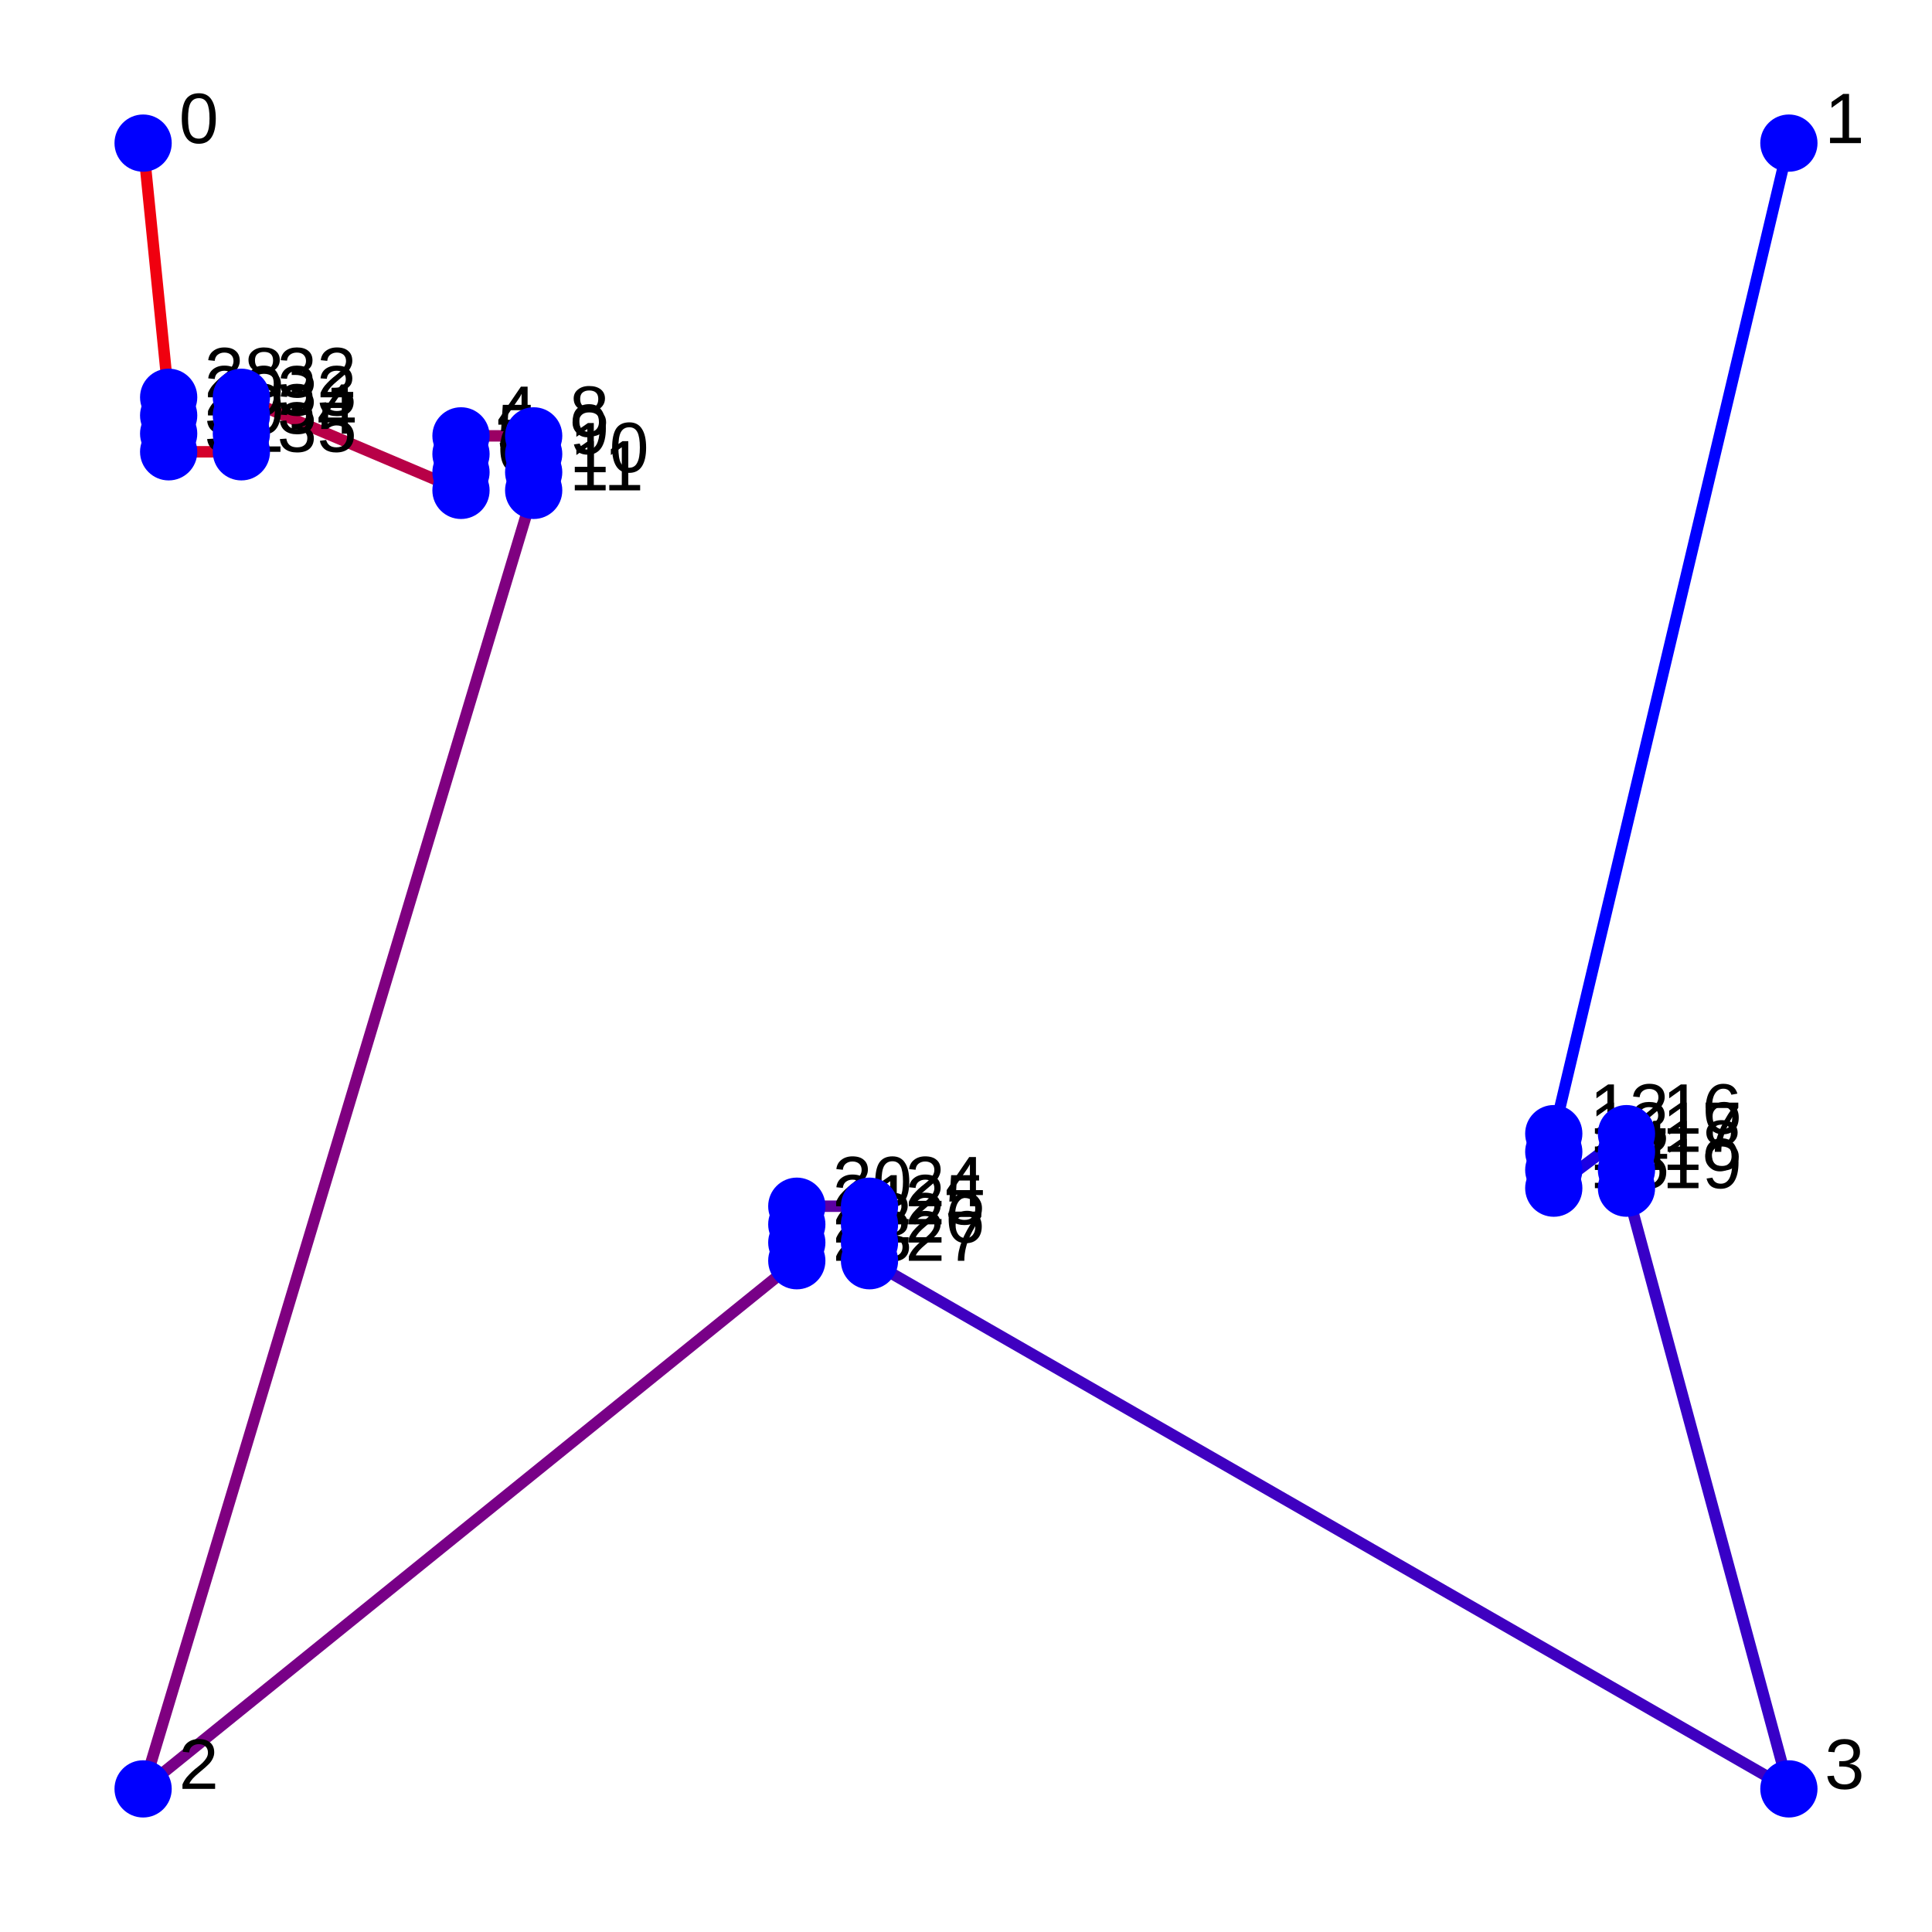
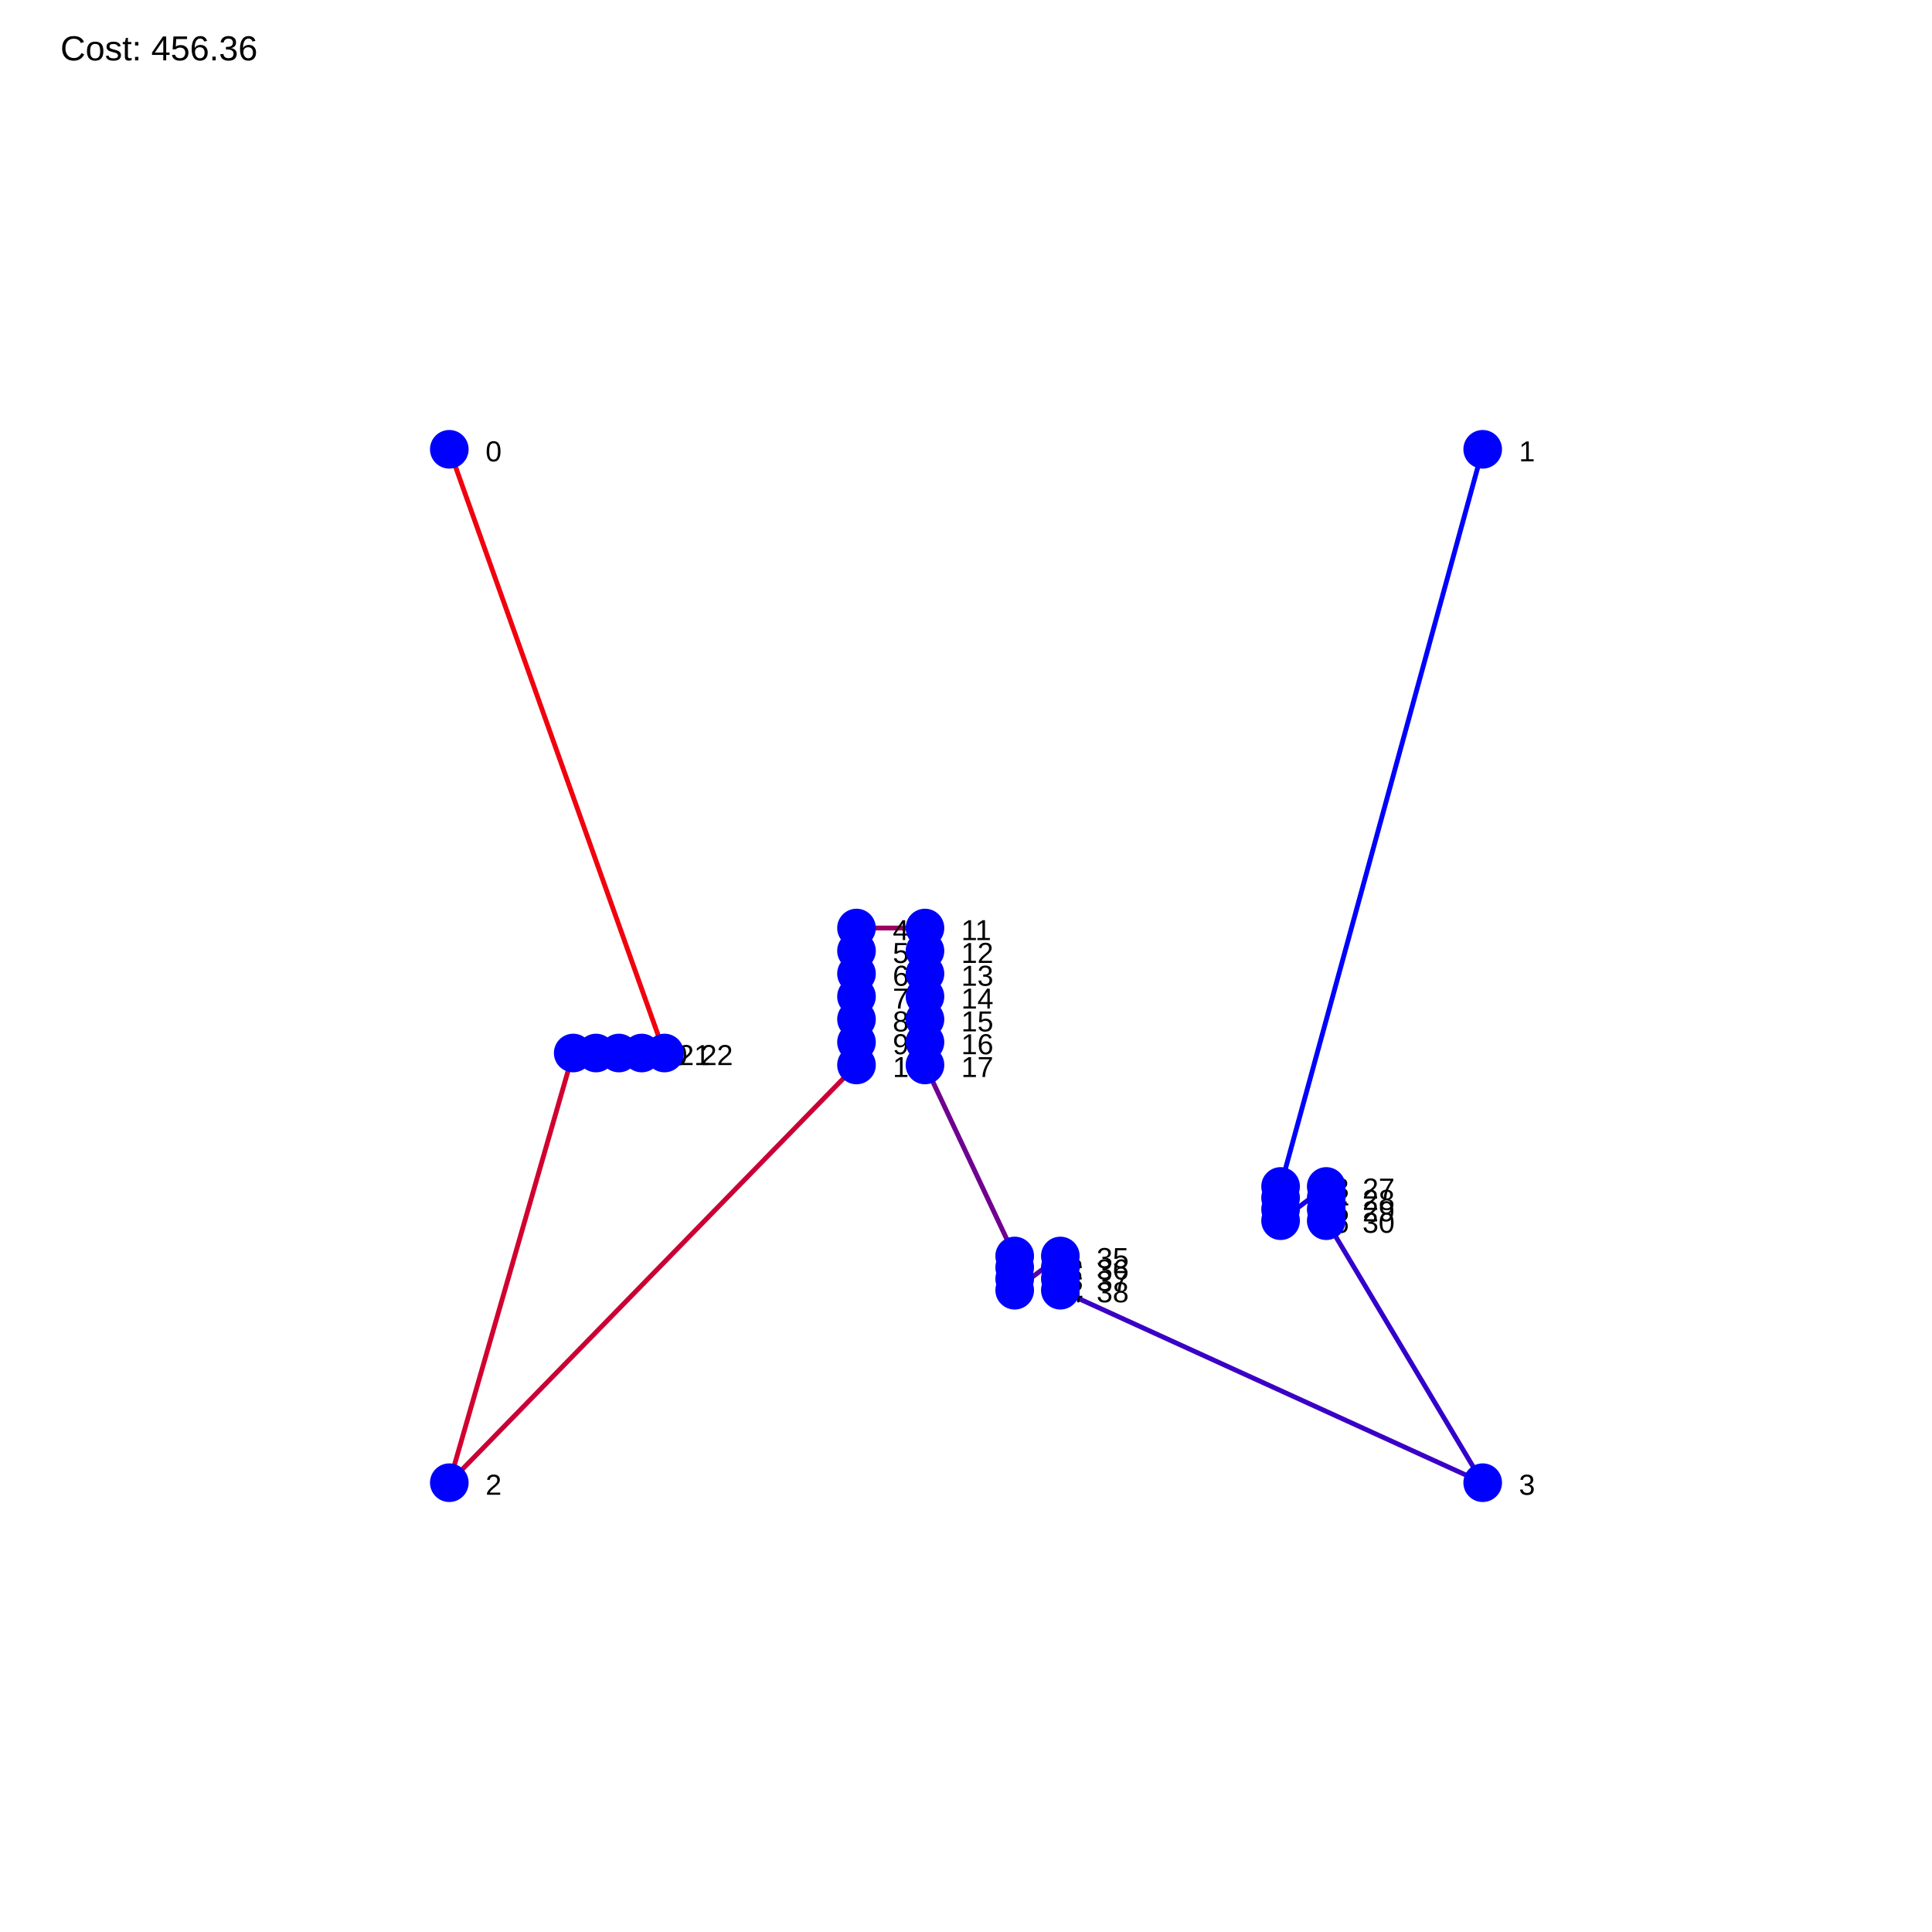
- <svg xmlns="http://www.w3.org/2000/svg" viewBox="-5 -5 135 135">
-   <rect x="-5" y="-5" width="135" height="135" fill="white" />
+ <svg xmlns="http://www.w3.org/2000/svg" width="800" height="800" viewBox="-167.442 -167.442 800 800">
+   <rect x="-167.442" y="-167.442" width="800" height="800" fill="white" />
  <g>
-     <line x1="120" y1="5" x2="103.571" y2="74.214" stroke="rgb(0,0,255)" stroke-width="0.8" />
-     <line x1="103.571" y1="74.214" x2="103.571" y2="75.484" stroke="rgb(7,0,248)" stroke-width="0.8" />
-     <line x1="103.571" y1="75.484" x2="103.571" y2="76.754" stroke="rgb(14,0,241)" stroke-width="0.8" />
-     <line x1="103.571" y1="76.754" x2="103.571" y2="78.024" stroke="rgb(21,0,234)" stroke-width="0.8" />
-     <line x1="103.571" y1="78.024" x2="108.651" y2="74.214" stroke="rgb(28,0,227)" stroke-width="0.8" />
-     <line x1="108.651" y1="74.214" x2="108.651" y2="75.484" stroke="rgb(35,0,220)" stroke-width="0.8" />
-     <line x1="108.651" y1="75.484" x2="108.651" y2="76.754" stroke="rgb(42,0,213)" stroke-width="0.8" />
-     <line x1="108.651" y1="76.754" x2="108.651" y2="78.024" stroke="rgb(49,0,206)" stroke-width="0.8" />
-     <line x1="108.651" y1="78.024" x2="120" y2="120" stroke="rgb(56,0,199)" stroke-width="0.8" />
-     <line x1="120" y1="120" x2="55.757" y2="83.095" stroke="rgb(63,0,192)" stroke-width="0.8" />
-     <line x1="55.757" y1="83.095" x2="55.757" y2="81.825" stroke="rgb(70,0,185)" stroke-width="0.8" />
-     <line x1="55.757" y1="81.825" x2="55.757" y2="80.555" stroke="rgb(77,0,178)" stroke-width="0.8" />
-     <line x1="55.757" y1="80.555" x2="55.757" y2="79.285" stroke="rgb(85,0,170)" stroke-width="0.8" />
-     <line x1="55.757" y1="79.285" x2="50.677" y2="79.285" stroke="rgb(92,0,163)" stroke-width="0.8" />
-     <line x1="50.677" y1="79.285" x2="50.677" y2="80.555" stroke="rgb(99,0,156)" stroke-width="0.8" />
-     <line x1="50.677" y1="80.555" x2="50.677" y2="81.825" stroke="rgb(106,0,149)" stroke-width="0.8" />
-     <line x1="50.677" y1="81.825" x2="50.677" y2="83.095" stroke="rgb(113,0,142)" stroke-width="0.8" />
-     <line x1="50.677" y1="83.095" x2="5" y2="120" stroke="rgb(120,0,135)" stroke-width="0.8" />
-     <line x1="5" y1="120" x2="32.291" y2="29.266" stroke="rgb(127,0,128)" stroke-width="0.8" />
-     <line x1="32.291" y1="29.266" x2="32.291" y2="27.996" stroke="rgb(134,0,121)" stroke-width="0.8" />
-     <line x1="32.291" y1="27.996" x2="32.291" y2="26.726" stroke="rgb(141,0,114)" stroke-width="0.8" />
-     <line x1="32.291" y1="26.726" x2="32.291" y2="25.456" stroke="rgb(148,0,107)" stroke-width="0.8" />
-     <line x1="32.291" y1="25.456" x2="27.212" y2="25.456" stroke="rgb(155,0,100)" stroke-width="0.8" />
-     <line x1="27.212" y1="25.456" x2="27.212" y2="26.726" stroke="rgb(162,0,93)" stroke-width="0.8" />
-     <line x1="27.212" y1="26.726" x2="27.212" y2="27.996" stroke="rgb(170,0,85)" stroke-width="0.8" />
-     <line x1="27.212" y1="27.996" x2="27.212" y2="29.266" stroke="rgb(177,0,78)" stroke-width="0.8" />
-     <line x1="27.212" y1="29.266" x2="11.866" y2="22.76" stroke="rgb(184,0,71)" stroke-width="0.8" />
-     <line x1="11.866" y1="22.76" x2="11.866" y2="24.03" stroke="rgb(191,0,64)" stroke-width="0.8" />
-     <line x1="11.866" y1="24.03" x2="11.866" y2="25.3" stroke="rgb(198,0,57)" stroke-width="0.8" />
-     <line x1="11.866" y1="25.3" x2="11.866" y2="26.57" stroke="rgb(205,0,50)" stroke-width="0.8" />
-     <line x1="11.866" y1="26.57" x2="6.785" y2="26.57" stroke="rgb(212,0,43)" stroke-width="0.8" />
-     <line x1="6.785" y1="26.57" x2="6.785" y2="25.3" stroke="rgb(219,0,36)" stroke-width="0.8" />
-     <line x1="6.785" y1="25.3" x2="6.785" y2="24.03" stroke="rgb(226,0,29)" stroke-width="0.8" />
-     <line x1="6.785" y1="24.03" x2="6.785" y2="22.76" stroke="rgb(233,0,22)" stroke-width="0.8" />
-     <line x1="6.785" y1="22.76" x2="5" y2="5" stroke="rgb(240,0,15)" stroke-width="0.8" />
-     <line x1="5" y1="5" x2="5" y2="5" stroke="rgb(247,0,8)" stroke-width="0.8" />
+     <line x1="446.512" y1="18.605" x2="362.824" y2="323.846" stroke="rgb(0,0,255)" stroke-width="2" />
+     <line x1="362.824" y1="323.846" x2="362.824" y2="328.572" stroke="rgb(6,0,249)" stroke-width="2" />
+     <line x1="362.824" y1="328.572" x2="362.824" y2="333.298" stroke="rgb(13,0,242)" stroke-width="2" />
+     <line x1="362.824" y1="333.298" x2="362.824" y2="338.023" stroke="rgb(19,0,236)" stroke-width="2" />
+     <line x1="362.824" y1="338.023" x2="381.726" y2="323.846" stroke="rgb(26,0,229)" stroke-width="2" />
+     <line x1="381.726" y1="323.846" x2="381.726" y2="328.572" stroke="rgb(32,0,223)" stroke-width="2" />
+     <line x1="381.726" y1="328.572" x2="381.726" y2="333.298" stroke="rgb(39,0,216)" stroke-width="2" />
+     <line x1="381.726" y1="333.298" x2="381.726" y2="338.023" stroke="rgb(45,0,210)" stroke-width="2" />
+     <line x1="381.726" y1="338.023" x2="446.512" y2="446.512" stroke="rgb(52,0,203)" stroke-width="2" />
+     <line x1="446.512" y1="446.512" x2="271.622" y2="366.813" stroke="rgb(58,0,197)" stroke-width="2" />
+     <line x1="271.622" y1="366.813" x2="271.622" y2="362.088" stroke="rgb(65,0,190)" stroke-width="2" />
+     <line x1="271.622" y1="362.088" x2="271.622" y2="357.362" stroke="rgb(71,0,184)" stroke-width="2" />
+     <line x1="271.622" y1="357.362" x2="271.622" y2="352.637" stroke="rgb(78,0,177)" stroke-width="2" />
+     <line x1="271.622" y1="352.637" x2="252.72" y2="366.813" stroke="rgb(85,0,170)" stroke-width="2" />
+     <line x1="252.72" y1="366.813" x2="252.72" y2="362.088" stroke="rgb(91,0,164)" stroke-width="2" />
+     <line x1="252.72" y1="362.088" x2="252.72" y2="357.362" stroke="rgb(98,0,157)" stroke-width="2" />
+     <line x1="252.72" y1="357.362" x2="252.72" y2="352.637" stroke="rgb(104,0,151)" stroke-width="2" />
+     <line x1="252.72" y1="352.637" x2="215.57" y2="273.541" stroke="rgb(111,0,144)" stroke-width="2" />
+     <line x1="215.57" y1="273.541" x2="215.57" y2="264.09" stroke="rgb(117,0,138)" stroke-width="2" />
+     <line x1="215.57" y1="264.09" x2="215.57" y2="254.639" stroke="rgb(124,0,131)" stroke-width="2" />
+     <line x1="215.57" y1="254.639" x2="215.57" y2="245.188" stroke="rgb(130,0,125)" stroke-width="2" />
+     <line x1="215.57" y1="245.188" x2="215.57" y2="235.737" stroke="rgb(137,0,118)" stroke-width="2" />
+     <line x1="215.57" y1="235.737" x2="215.57" y2="226.286" stroke="rgb(143,0,112)" stroke-width="2" />
+     <line x1="215.57" y1="226.286" x2="215.57" y2="216.834" stroke="rgb(150,0,105)" stroke-width="2" />
+     <line x1="215.57" y1="216.834" x2="187.216" y2="216.834" stroke="rgb(156,0,99)" stroke-width="2" />
+     <line x1="187.216" y1="216.834" x2="187.216" y2="226.286" stroke="rgb(163,0,92)" stroke-width="2" />
+     <line x1="187.216" y1="226.286" x2="187.216" y2="235.737" stroke="rgb(170,0,85)" stroke-width="2" />
+     <line x1="187.216" y1="235.737" x2="187.216" y2="245.188" stroke="rgb(176,0,79)" stroke-width="2" />
+     <line x1="187.216" y1="245.188" x2="187.216" y2="254.639" stroke="rgb(183,0,72)" stroke-width="2" />
+     <line x1="187.216" y1="254.639" x2="187.216" y2="264.09" stroke="rgb(189,0,66)" stroke-width="2" />
+     <line x1="187.216" y1="264.09" x2="187.216" y2="273.541" stroke="rgb(196,0,59)" stroke-width="2" />
+     <line x1="187.216" y1="273.541" x2="18.605" y2="446.512" stroke="rgb(202,0,53)" stroke-width="2" />
+     <line x1="18.605" y1="446.512" x2="69.916" y2="268.59" stroke="rgb(209,0,46)" stroke-width="2" />
+     <line x1="69.916" y1="268.59" x2="79.368" y2="268.59" stroke="rgb(215,0,40)" stroke-width="2" />
+     <line x1="79.368" y1="268.59" x2="88.819" y2="268.59" stroke="rgb(222,0,33)" stroke-width="2" />
+     <line x1="88.819" y1="268.59" x2="98.27" y2="268.59" stroke="rgb(228,0,27)" stroke-width="2" />
+     <line x1="98.27" y1="268.59" x2="107.721" y2="268.59" stroke="rgb(235,0,20)" stroke-width="2" />
+     <line x1="107.721" y1="268.59" x2="18.605" y2="18.605" stroke="rgb(241,0,14)" stroke-width="2" />
+     <line x1="18.605" y1="18.605" x2="18.605" y2="18.605" stroke="rgb(248,0,7)" stroke-width="2" />
  </g>
  <g>
-     <circle cx="5" cy="5" r="2" fill="blue" />
-     <text x="7.5" y="5" font-family="Arial" font-size="5" fill="black">0</text>
-     <circle cx="120" cy="5" r="2" fill="blue" />
-     <text x="122.5" y="5" font-family="Arial" font-size="5" fill="black">1</text>
-     <circle cx="5" cy="120" r="2" fill="blue" />
-     <text x="7.5" y="120" font-family="Arial" font-size="5" fill="black">2</text>
-     <circle cx="120" cy="120" r="2" fill="blue" />
-     <text x="122.5" y="120" font-family="Arial" font-size="5" fill="black">3</text>
-     <circle cx="27.212" cy="25.456" r="2" fill="blue" />
-     <text x="29.712" y="25.456" font-family="Arial" font-size="5" fill="black">4</text>
-     <circle cx="27.212" cy="26.726" r="2" fill="blue" />
-     <text x="29.712" y="26.726" font-family="Arial" font-size="5" fill="black">5</text>
-     <circle cx="27.212" cy="27.996" r="2" fill="blue" />
-     <text x="29.712" y="27.996" font-family="Arial" font-size="5" fill="black">6</text>
-     <circle cx="27.212" cy="29.266" r="2" fill="blue" />
-     <text x="29.712" y="29.266" font-family="Arial" font-size="5" fill="black">7</text>
-     <circle cx="32.291" cy="25.456" r="2" fill="blue" />
-     <text x="34.791" y="25.456" font-family="Arial" font-size="5" fill="black">8</text>
-     <circle cx="32.291" cy="26.726" r="2" fill="blue" />
-     <text x="34.791" y="26.726" font-family="Arial" font-size="5" fill="black">9</text>
-     <circle cx="32.291" cy="27.996" r="2" fill="blue" />
-     <text x="34.791" y="27.996" font-family="Arial" font-size="5" fill="black">10</text>
-     <circle cx="32.291" cy="29.266" r="2" fill="blue" />
-     <text x="34.791" y="29.266" font-family="Arial" font-size="5" fill="black">11</text>
-     <circle cx="103.571" cy="74.214" r="2" fill="blue" />
-     <text x="106.071" y="74.214" font-family="Arial" font-size="5" fill="black">12</text>
-     <circle cx="103.571" cy="75.484" r="2" fill="blue" />
-     <text x="106.071" y="75.484" font-family="Arial" font-size="5" fill="black">13</text>
-     <circle cx="103.571" cy="76.754" r="2" fill="blue" />
-     <text x="106.071" y="76.754" font-family="Arial" font-size="5" fill="black">14</text>
-     <circle cx="103.571" cy="78.024" r="2" fill="blue" />
-     <text x="106.071" y="78.024" font-family="Arial" font-size="5" fill="black">15</text>
-     <circle cx="108.651" cy="74.214" r="2" fill="blue" />
-     <text x="111.151" y="74.214" font-family="Arial" font-size="5" fill="black">16</text>
-     <circle cx="108.651" cy="75.484" r="2" fill="blue" />
-     <text x="111.151" y="75.484" font-family="Arial" font-size="5" fill="black">17</text>
-     <circle cx="108.651" cy="76.754" r="2" fill="blue" />
-     <text x="111.151" y="76.754" font-family="Arial" font-size="5" fill="black">18</text>
-     <circle cx="108.651" cy="78.024" r="2" fill="blue" />
-     <text x="111.151" y="78.024" font-family="Arial" font-size="5" fill="black">19</text>
-     <circle cx="50.677" cy="79.285" r="2" fill="blue" />
-     <text x="53.177" y="79.285" font-family="Arial" font-size="5" fill="black">20</text>
-     <circle cx="50.677" cy="80.555" r="2" fill="blue" />
-     <text x="53.177" y="80.555" font-family="Arial" font-size="5" fill="black">21</text>
-     <circle cx="50.677" cy="81.825" r="2" fill="blue" />
-     <text x="53.177" y="81.825" font-family="Arial" font-size="5" fill="black">22</text>
-     <circle cx="50.677" cy="83.095" r="2" fill="blue" />
-     <text x="53.177" y="83.095" font-family="Arial" font-size="5" fill="black">23</text>
-     <circle cx="55.757" cy="79.285" r="2" fill="blue" />
-     <text x="58.257" y="79.285" font-family="Arial" font-size="5" fill="black">24</text>
-     <circle cx="55.757" cy="80.555" r="2" fill="blue" />
-     <text x="58.257" y="80.555" font-family="Arial" font-size="5" fill="black">25</text>
-     <circle cx="55.757" cy="81.825" r="2" fill="blue" />
-     <text x="58.257" y="81.825" font-family="Arial" font-size="5" fill="black">26</text>
-     <circle cx="55.757" cy="83.095" r="2" fill="blue" />
-     <text x="58.257" y="83.095" font-family="Arial" font-size="5" fill="black">27</text>
-     <circle cx="6.785" cy="22.76" r="2" fill="blue" />
-     <text x="9.285" y="22.76" font-family="Arial" font-size="5" fill="black">28</text>
-     <circle cx="6.785" cy="24.03" r="2" fill="blue" />
-     <text x="9.285" y="24.03" font-family="Arial" font-size="5" fill="black">29</text>
-     <circle cx="6.785" cy="25.3" r="2" fill="blue" />
-     <text x="9.285" y="25.3" font-family="Arial" font-size="5" fill="black">30</text>
-     <circle cx="6.785" cy="26.57" r="2" fill="blue" />
-     <text x="9.285" y="26.57" font-family="Arial" font-size="5" fill="black">31</text>
-     <circle cx="11.866" cy="22.76" r="2" fill="blue" />
-     <text x="14.366" y="22.76" font-family="Arial" font-size="5" fill="black">32</text>
-     <circle cx="11.866" cy="24.03" r="2" fill="blue" />
-     <text x="14.366" y="24.03" font-family="Arial" font-size="5" fill="black">33</text>
-     <circle cx="11.866" cy="25.3" r="2" fill="blue" />
-     <text x="14.366" y="25.3" font-family="Arial" font-size="5" fill="black">34</text>
-     <circle cx="11.866" cy="26.57" r="2" fill="blue" />
-     <text x="14.366" y="26.57" font-family="Arial" font-size="5" fill="black">35</text>
+     <circle cx="18.605" cy="18.605" r="8" fill="blue" />
+     <text x="33.605" y="23.605" font-family="Arial" font-size="12" fill="black">0</text>
+     <circle cx="446.512" cy="18.605" r="8" fill="blue" />
+     <text x="461.512" y="23.605" font-family="Arial" font-size="12" fill="black">1</text>
+     <circle cx="18.605" cy="446.512" r="8" fill="blue" />
+     <text x="33.605" y="451.512" font-family="Arial" font-size="12" fill="black">2</text>
+     <circle cx="446.512" cy="446.512" r="8" fill="blue" />
+     <text x="461.512" y="451.512" font-family="Arial" font-size="12" fill="black">3</text>
+     <circle cx="187.216" cy="216.834" r="8" fill="blue" />
+     <text x="202.216" y="221.834" font-family="Arial" font-size="12" fill="black">4</text>
+     <circle cx="187.216" cy="226.286" r="8" fill="blue" />
+     <text x="202.216" y="231.286" font-family="Arial" font-size="12" fill="black">5</text>
+     <circle cx="187.216" cy="235.737" r="8" fill="blue" />
+     <text x="202.216" y="240.737" font-family="Arial" font-size="12" fill="black">6</text>
+     <circle cx="187.216" cy="245.188" r="8" fill="blue" />
+     <text x="202.216" y="250.188" font-family="Arial" font-size="12" fill="black">7</text>
+     <circle cx="187.216" cy="254.639" r="8" fill="blue" />
+     <text x="202.216" y="259.639" font-family="Arial" font-size="12" fill="black">8</text>
+     <circle cx="187.216" cy="264.09" r="8" fill="blue" />
+     <text x="202.216" y="269.09" font-family="Arial" font-size="12" fill="black">9</text>
+     <circle cx="187.216" cy="273.541" r="8" fill="blue" />
+     <text x="202.216" y="278.541" font-family="Arial" font-size="12" fill="black">10</text>
+     <circle cx="215.57" cy="216.834" r="8" fill="blue" />
+     <text x="230.57" y="221.834" font-family="Arial" font-size="12" fill="black">11</text>
+     <circle cx="215.57" cy="226.286" r="8" fill="blue" />
+     <text x="230.57" y="231.286" font-family="Arial" font-size="12" fill="black">12</text>
+     <circle cx="215.57" cy="235.737" r="8" fill="blue" />
+     <text x="230.57" y="240.737" font-family="Arial" font-size="12" fill="black">13</text>
+     <circle cx="215.57" cy="245.188" r="8" fill="blue" />
+     <text x="230.57" y="250.188" font-family="Arial" font-size="12" fill="black">14</text>
+     <circle cx="215.57" cy="254.639" r="8" fill="blue" />
+     <text x="230.57" y="259.639" font-family="Arial" font-size="12" fill="black">15</text>
+     <circle cx="215.57" cy="264.09" r="8" fill="blue" />
+     <text x="230.57" y="269.09" font-family="Arial" font-size="12" fill="black">16</text>
+     <circle cx="215.57" cy="273.541" r="8" fill="blue" />
+     <text x="230.57" y="278.541" font-family="Arial" font-size="12" fill="black">17</text>
+     <circle cx="69.916" cy="268.59" r="8" fill="blue" />
+     <text x="84.916" y="273.59" font-family="Arial" font-size="12" fill="black">18</text>
+     <circle cx="79.368" cy="268.59" r="8" fill="blue" />
+     <text x="94.368" y="273.59" font-family="Arial" font-size="12" fill="black">19</text>
+     <circle cx="88.819" cy="268.59" r="8" fill="blue" />
+     <text x="103.819" y="273.59" font-family="Arial" font-size="12" fill="black">20</text>
+     <circle cx="98.27" cy="268.59" r="8" fill="blue" />
+     <text x="113.27" y="273.59" font-family="Arial" font-size="12" fill="black">21</text>
+     <circle cx="107.721" cy="268.59" r="8" fill="blue" />
+     <text x="122.721" y="273.59" font-family="Arial" font-size="12" fill="black">22</text>
+     <circle cx="362.824" cy="323.846" r="8" fill="blue" />
+     <text x="377.824" y="328.846" font-family="Arial" font-size="12" fill="black">23</text>
+     <circle cx="362.824" cy="328.572" r="8" fill="blue" />
+     <text x="377.824" y="333.572" font-family="Arial" font-size="12" fill="black">24</text>
+     <circle cx="362.824" cy="333.298" r="8" fill="blue" />
+     <text x="377.824" y="338.298" font-family="Arial" font-size="12" fill="black">25</text>
+     <circle cx="362.824" cy="338.023" r="8" fill="blue" />
+     <text x="377.824" y="343.023" font-family="Arial" font-size="12" fill="black">26</text>
+     <circle cx="381.726" cy="323.846" r="8" fill="blue" />
+     <text x="396.726" y="328.846" font-family="Arial" font-size="12" fill="black">27</text>
+     <circle cx="381.726" cy="328.572" r="8" fill="blue" />
+     <text x="396.726" y="333.572" font-family="Arial" font-size="12" fill="black">28</text>
+     <circle cx="381.726" cy="333.298" r="8" fill="blue" />
+     <text x="396.726" y="338.298" font-family="Arial" font-size="12" fill="black">29</text>
+     <circle cx="381.726" cy="338.023" r="8" fill="blue" />
+     <text x="396.726" y="343.023" font-family="Arial" font-size="12" fill="black">30</text>
+     <circle cx="252.72" cy="352.637" r="8" fill="blue" />
+     <text x="267.72" y="357.637" font-family="Arial" font-size="12" fill="black">31</text>
+     <circle cx="252.72" cy="357.362" r="8" fill="blue" />
+     <text x="267.72" y="362.362" font-family="Arial" font-size="12" fill="black">32</text>
+     <circle cx="252.72" cy="362.088" r="8" fill="blue" />
+     <text x="267.72" y="367.088" font-family="Arial" font-size="12" fill="black">33</text>
+     <circle cx="252.72" cy="366.813" r="8" fill="blue" />
+     <text x="267.72" y="371.813" font-family="Arial" font-size="12" fill="black">34</text>
+     <circle cx="271.622" cy="352.637" r="8" fill="blue" />
+     <text x="286.622" y="357.637" font-family="Arial" font-size="12" fill="black">35</text>
+     <circle cx="271.622" cy="357.362" r="8" fill="blue" />
+     <text x="286.622" y="362.362" font-family="Arial" font-size="12" fill="black">36</text>
+     <circle cx="271.622" cy="362.088" r="8" fill="blue" />
+     <text x="286.622" y="367.088" font-family="Arial" font-size="12" fill="black">37</text>
+     <circle cx="271.622" cy="366.813" r="8" fill="blue" />
+     <text x="286.622" y="371.813" font-family="Arial" font-size="12" fill="black">38</text>
  </g>
+   <text x="-142.442" y="-142.442" font-family="Arial" font-size="14.4" fill="black"> Cost: 456.36</text>
</svg>
